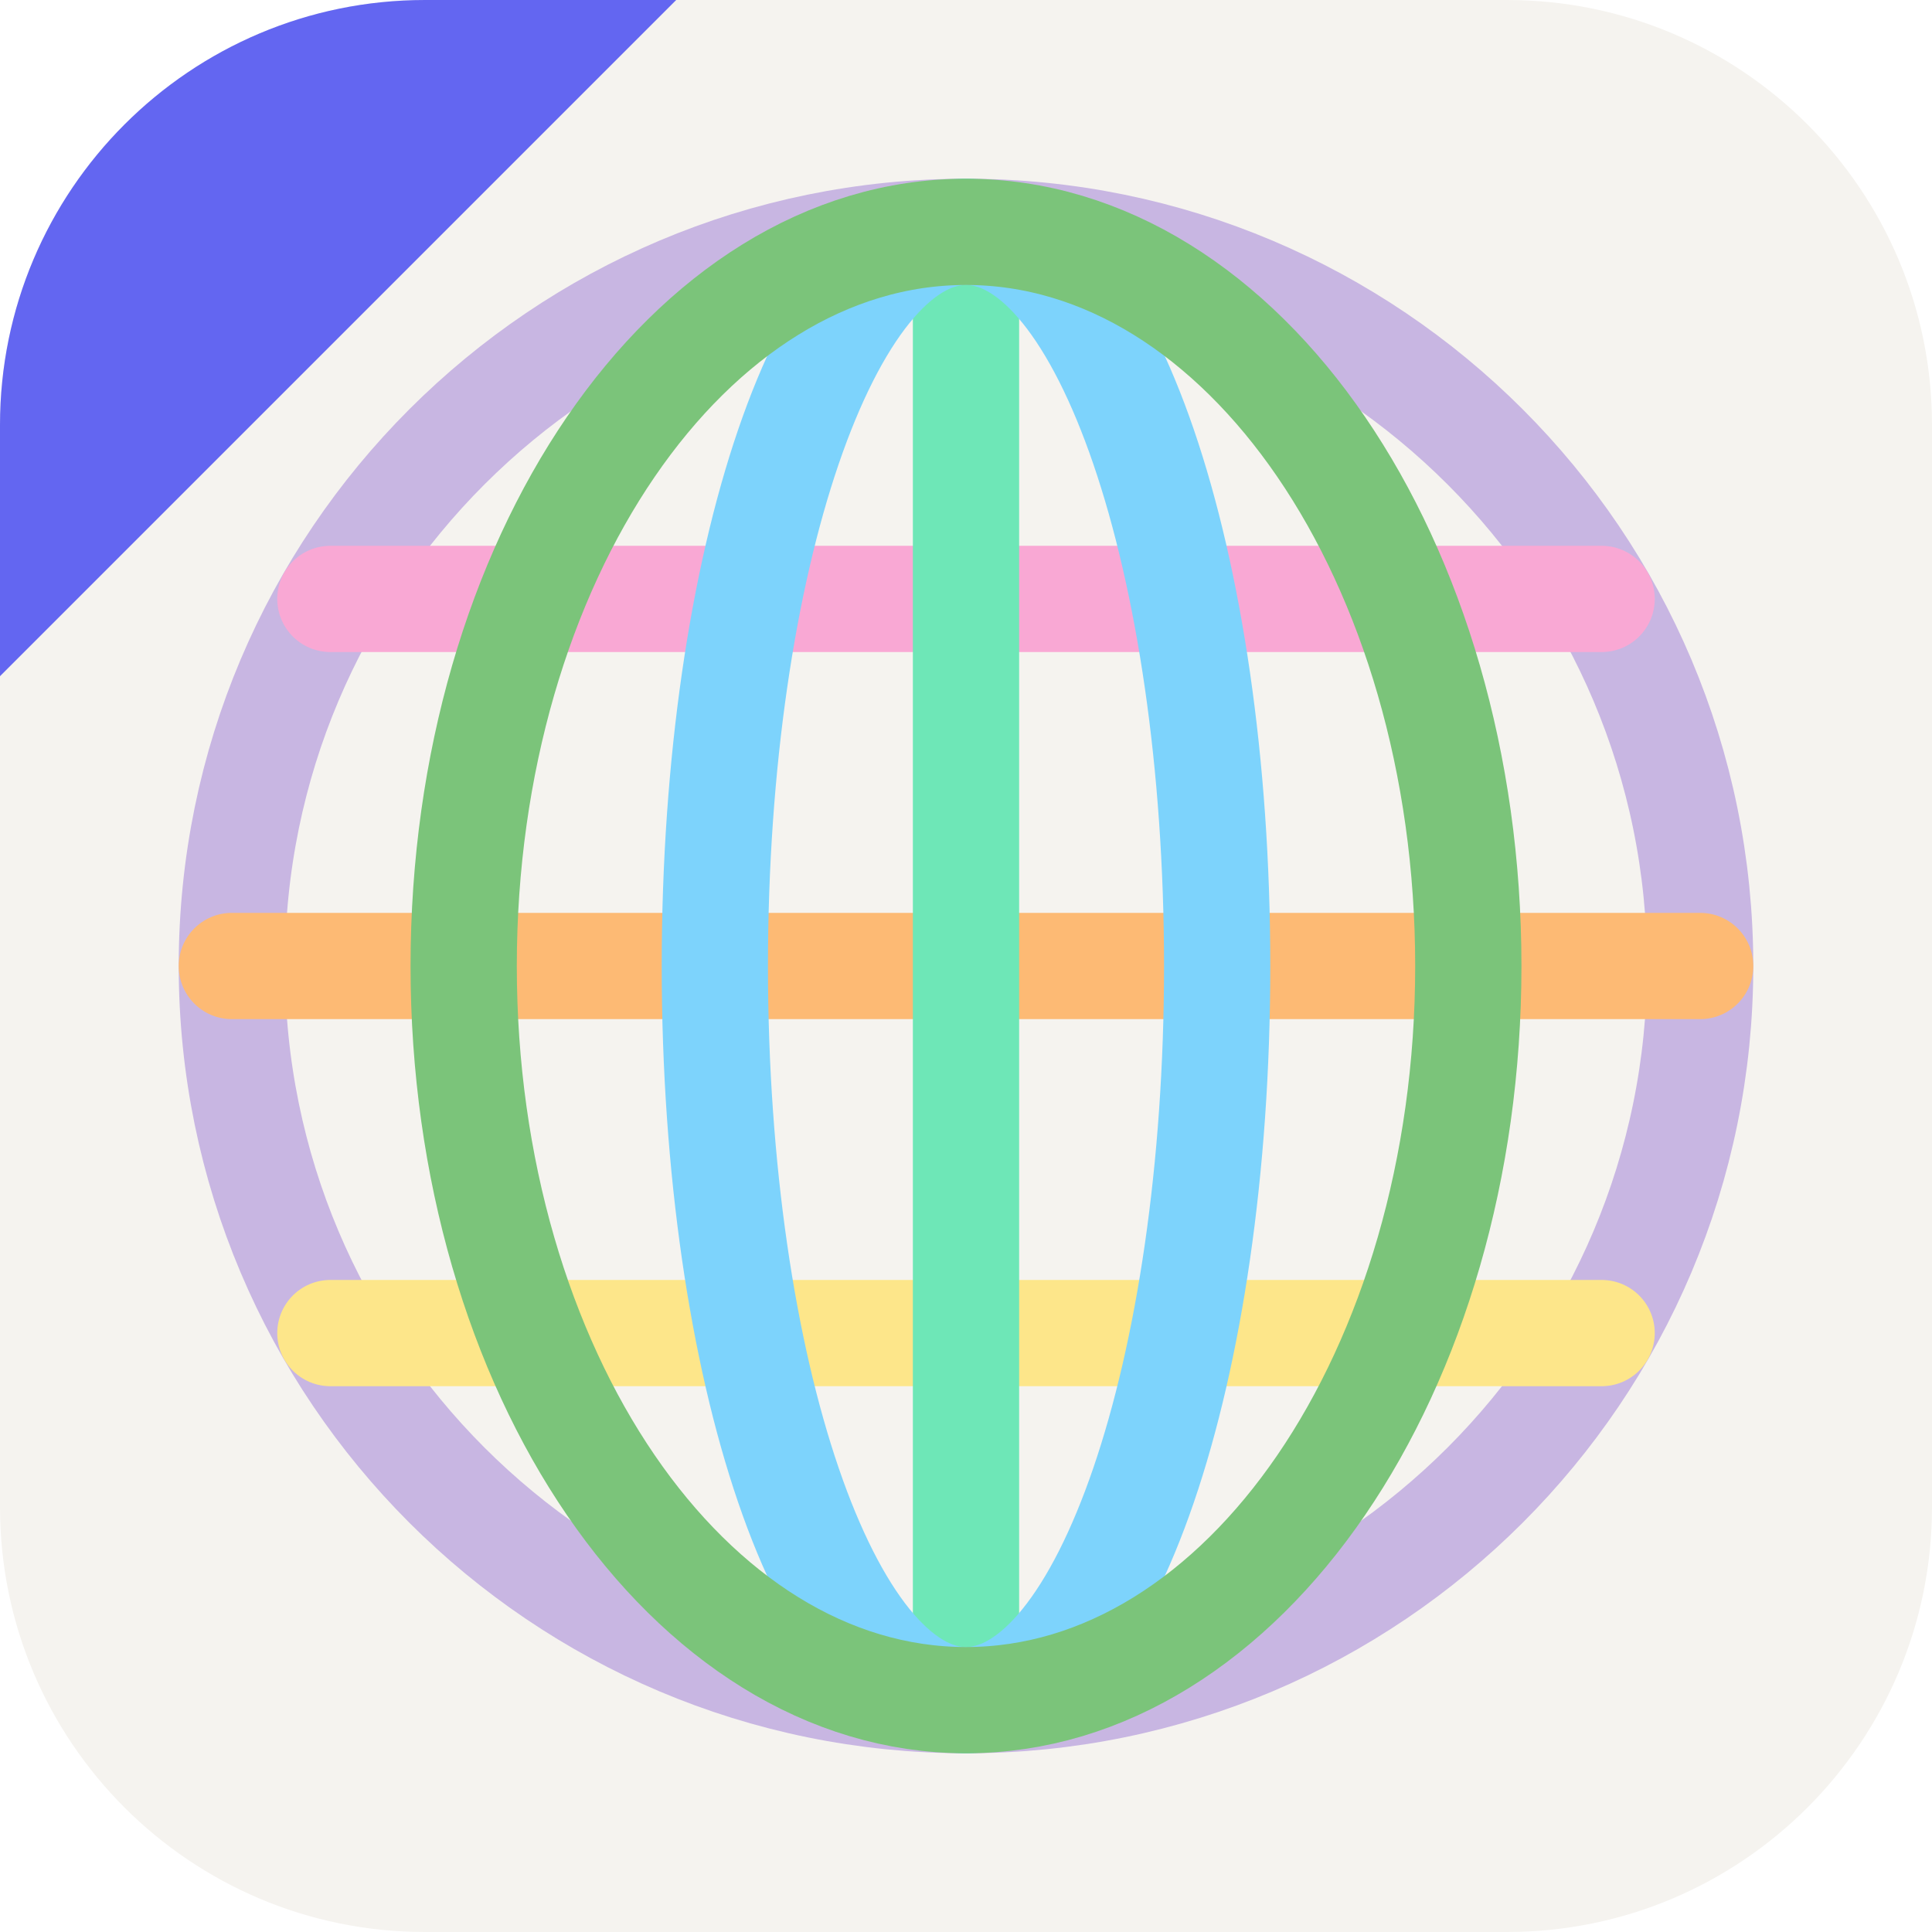
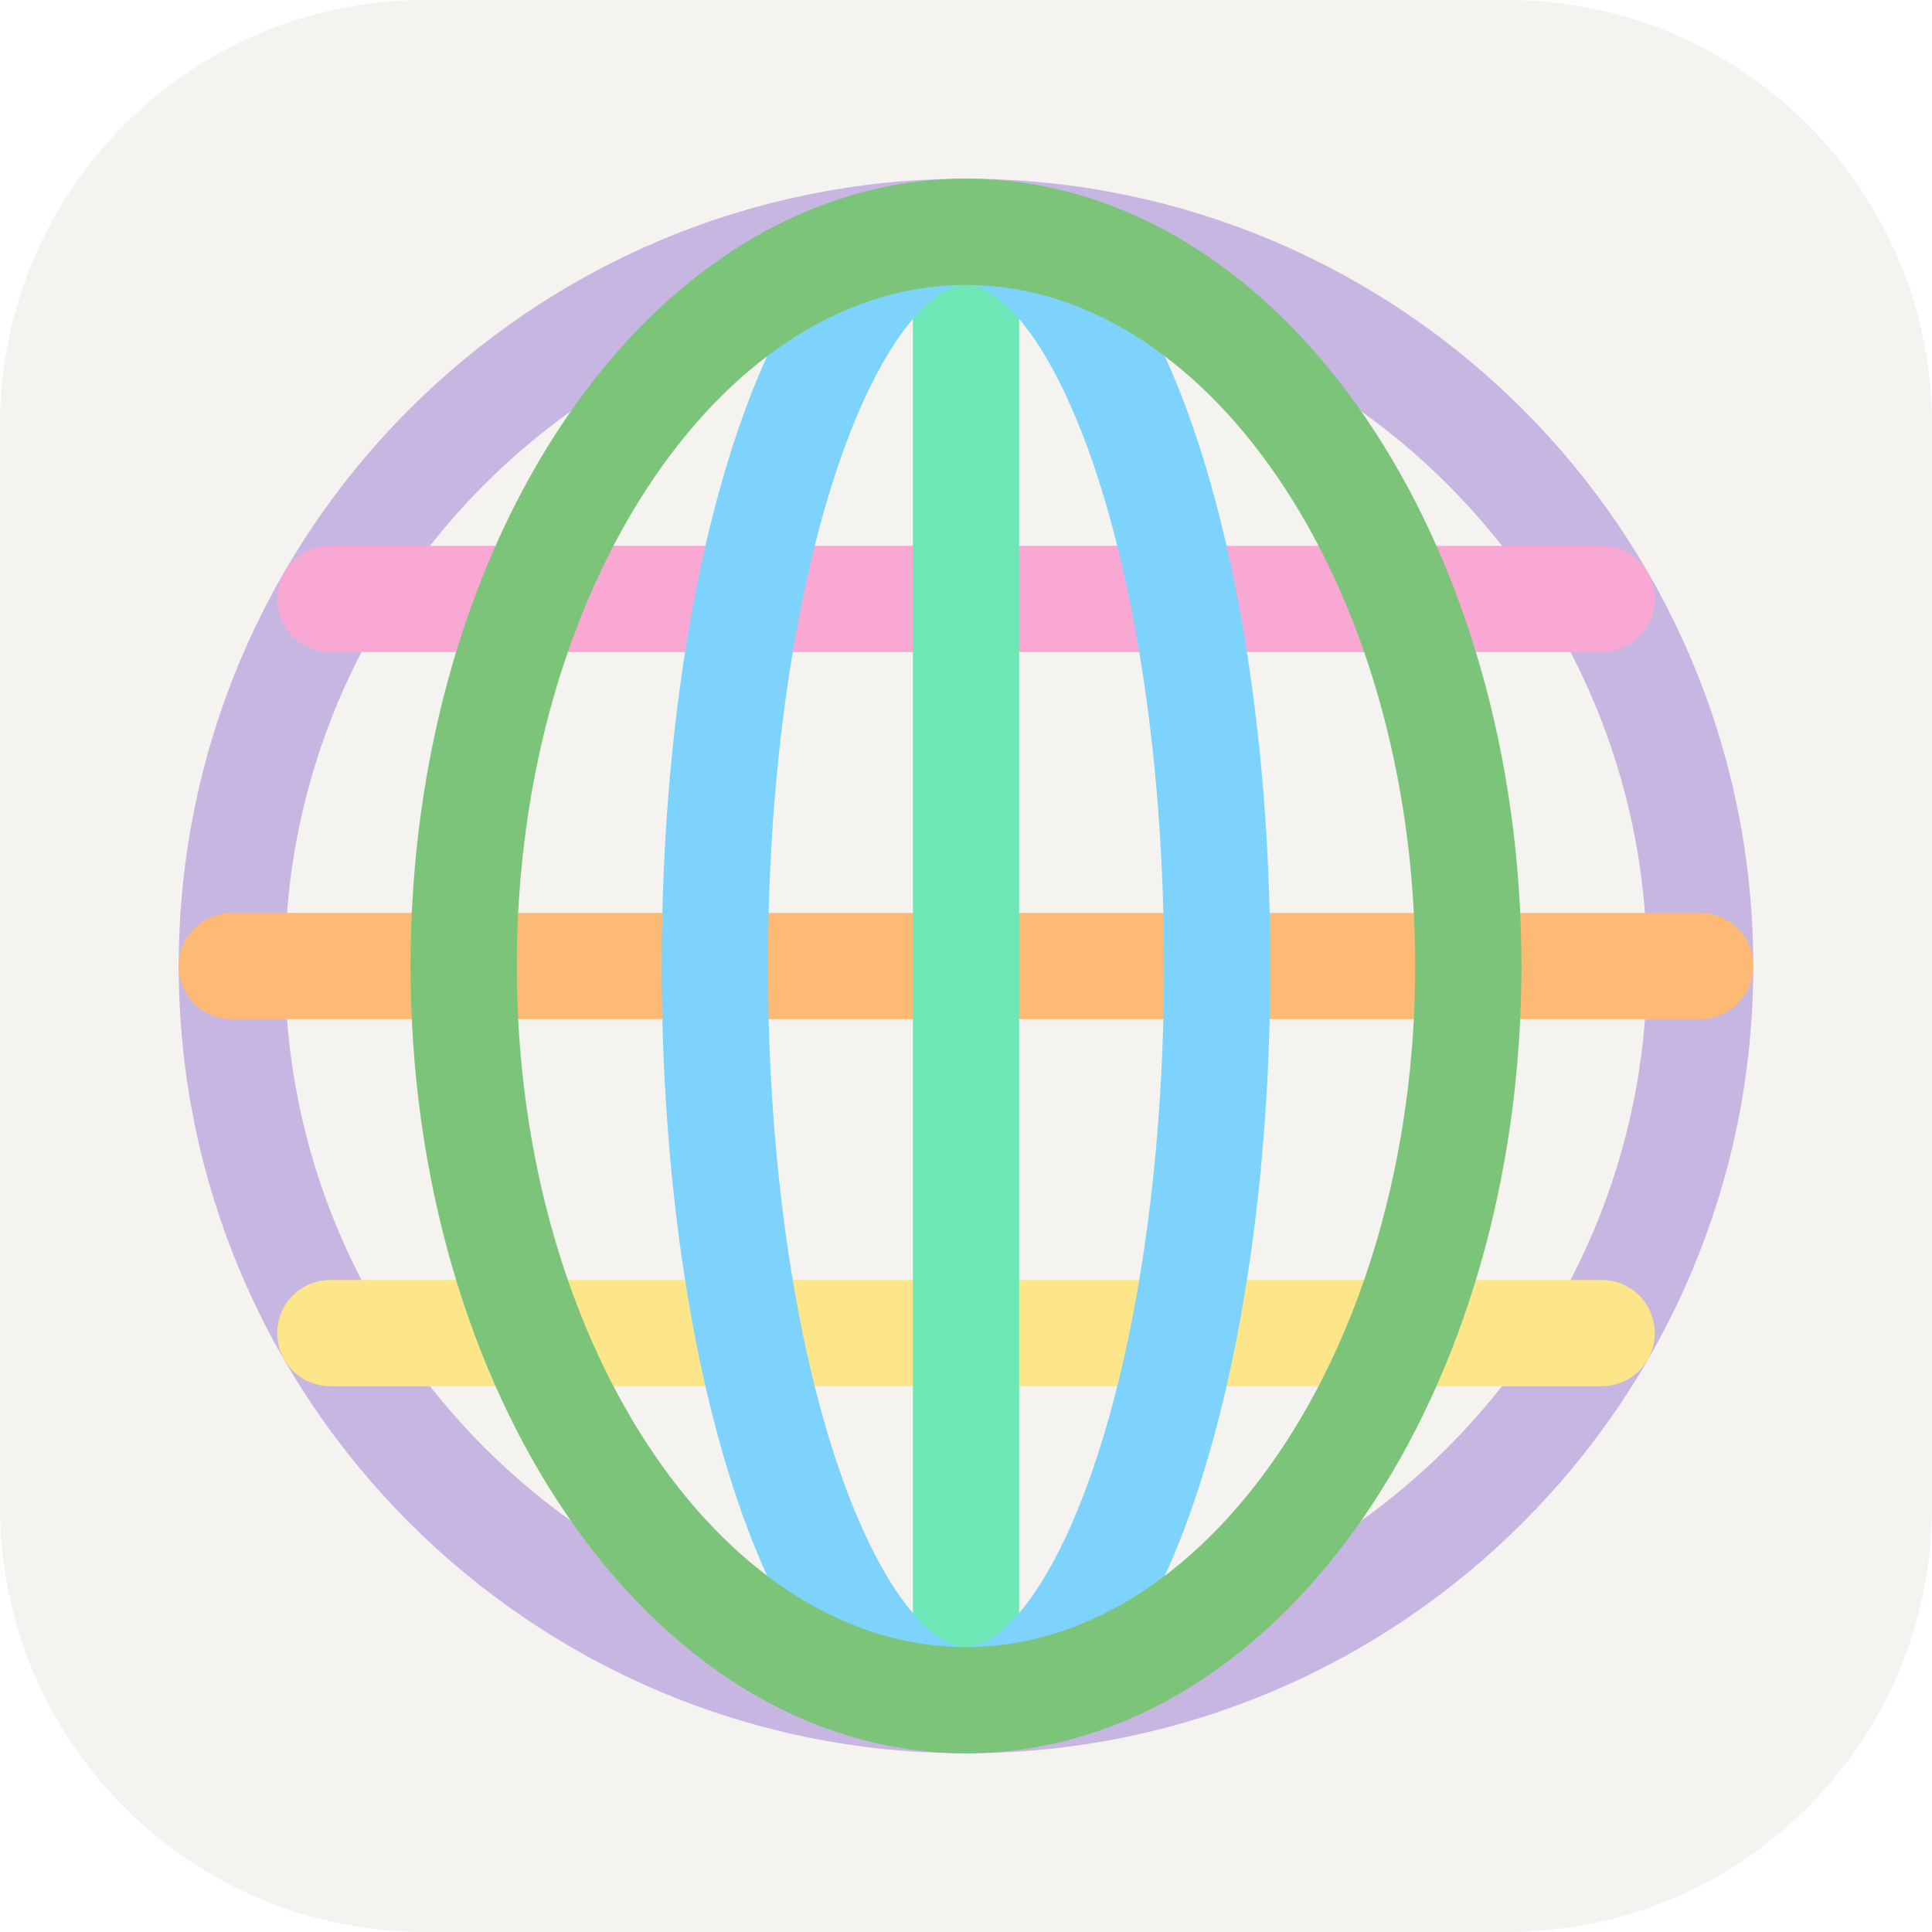
<svg xmlns="http://www.w3.org/2000/svg" viewBox="0 0 200 200" fill="none">
  <clipPath id="frame">
    <rect width="200" height="200" rx="44" />
  </clipPath>
  <g clip-path="url(#frame)">
    <rect width="200" height="200" fill="#f5f3ef" />
-     <polygon points="0,0 70,0 0,70" fill="#6366f1" />
  </g>
  <circle cx="100" cy="100" r="76" stroke="#c8b6e2" stroke-width="11" />
  <line x1="24" y1="100" x2="176" y2="100" stroke="#fdba74" stroke-width="11" stroke-linecap="round" />
  <line x1="34.2" y1="62" x2="165.8" y2="62" stroke="#f9a8d4" stroke-width="11" stroke-linecap="round" />
  <line x1="34.2" y1="138" x2="165.8" y2="138" stroke="#fde68a" stroke-width="11" stroke-linecap="round" />
  <line x1="100" y1="24" x2="100" y2="176" stroke="#6ee7b7" stroke-width="11" stroke-linecap="round" />
  <ellipse cx="100" cy="100" rx="26" ry="76" stroke="#7dd3fc" stroke-width="11" />
  <ellipse cx="100" cy="100" rx="52" ry="76" stroke="#7bc47a" stroke-width="11" />
</svg>
